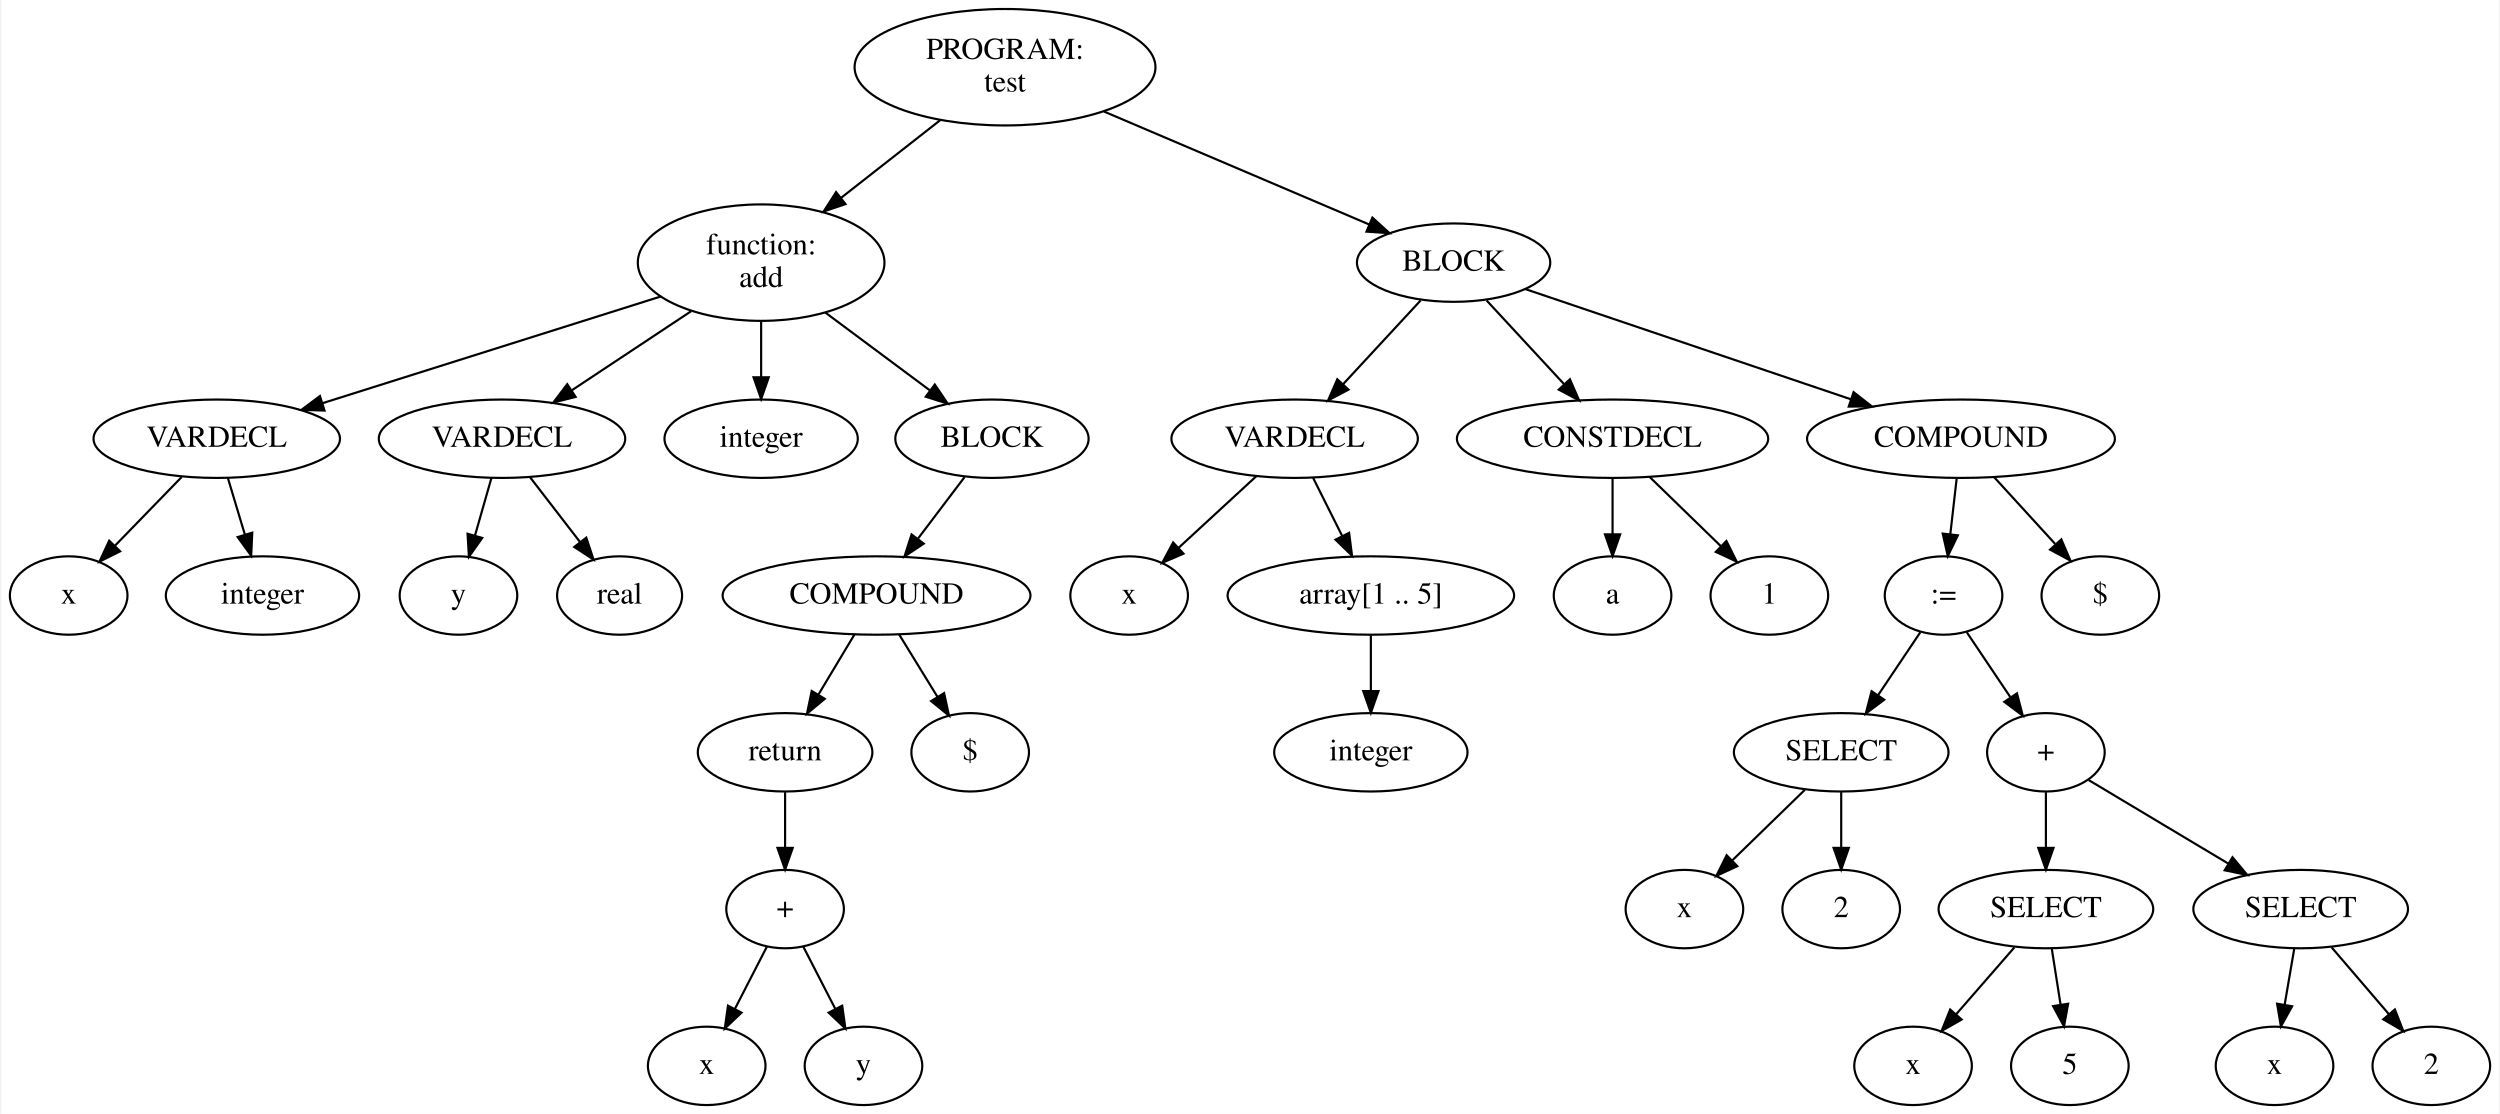
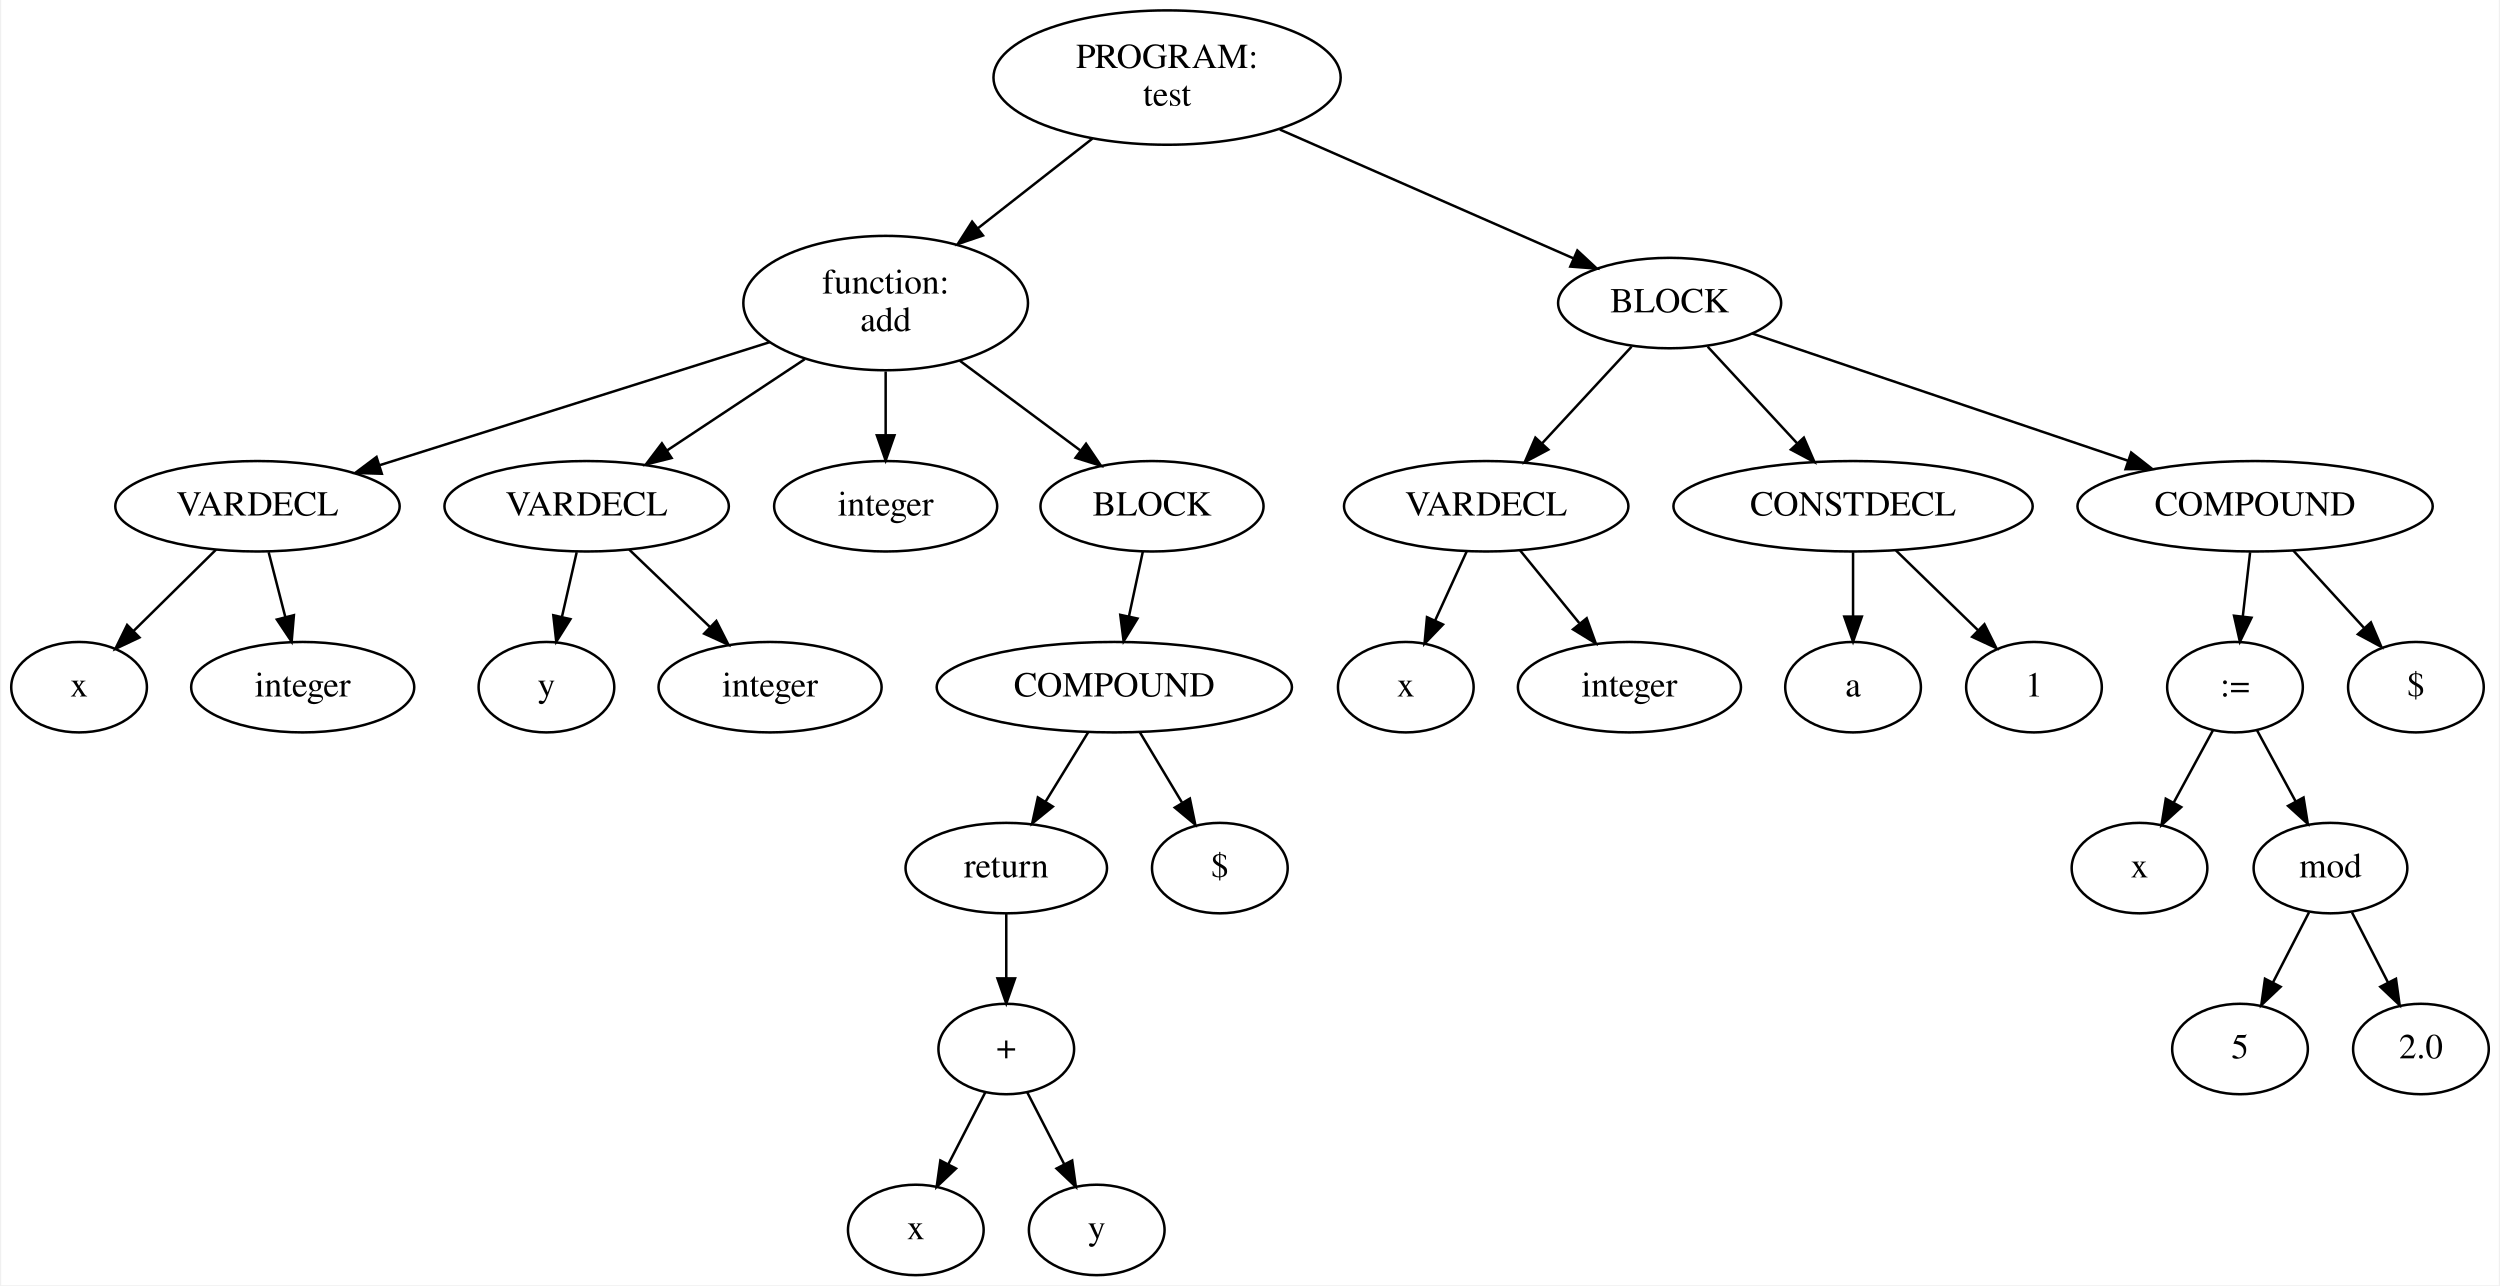
- <svg xmlns="http://www.w3.org/2000/svg" width="1147pt" height="511pt" viewBox="0.00 0.00 1147.00 511.48">
+ <svg xmlns="http://www.w3.org/2000/svg" width="994pt" height="511pt" viewBox="0.00 0.00 994.00 511.48">
  <g id="graph0" class="graph" transform="scale(1 1) rotate(0) translate(4 507.48)">
-     <polygon fill="white" stroke="transparent" points="-4,4 -4,-507.48 1143,-507.48 1143,4 -4,4" />
+     <polygon fill="white" stroke="transparent" points="-4,4 -4,-507.48 990,-507.48 990,4 -4,4" />
    <g id="node1" class="node">
-       <ellipse fill="none" stroke="black" cx="457" cy="-476.61" rx="69.09" ry="26.74" />
-       <text text-anchor="middle" x="457" y="-480.41" font-family="Times,serif" font-size="14.00">PROGRAM:</text>
-       <text text-anchor="middle" x="457" y="-465.41" font-family="Times,serif" font-size="14.00">test</text>
+       <ellipse fill="none" stroke="black" cx="460" cy="-476.61" rx="69.09" ry="26.74" />
+       <text text-anchor="middle" x="460" y="-480.41" font-family="Times,serif" font-size="14.00">PROGRAM:</text>
+       <text text-anchor="middle" x="460" y="-465.41" font-family="Times,serif" font-size="14.00">test</text>
    </g>
    <g id="node2" class="node">
-       <ellipse fill="none" stroke="black" cx="345" cy="-386.87" rx="56.64" ry="26.74" />
-       <text text-anchor="middle" x="345" y="-390.67" font-family="Times,serif" font-size="14.00">function:</text>
-       <text text-anchor="middle" x="345" y="-375.67" font-family="Times,serif" font-size="14.00">add</text>
+       <ellipse fill="none" stroke="black" cx="348" cy="-386.87" rx="56.64" ry="26.74" />
+       <text text-anchor="middle" x="348" y="-390.67" font-family="Times,serif" font-size="14.00">function:</text>
+       <text text-anchor="middle" x="348" y="-375.67" font-family="Times,serif" font-size="14.00">add</text>
    </g>
    <g id="edge1" class="edge">
-       <path fill="none" stroke="black" d="M427.28,-452.33C413.28,-441.36 396.45,-428.18 381.67,-416.6" />
-       <polygon fill="black" stroke="black" points="383.73,-413.76 373.7,-410.35 379.41,-419.27 383.73,-413.76" />
+       <path fill="none" stroke="black" d="M430.28,-452.33C416.28,-441.36 399.45,-428.18 384.67,-416.6" />
+       <polygon fill="black" stroke="black" points="386.73,-413.76 376.7,-410.35 382.41,-419.27 386.73,-413.76" />
    </g>
    <g id="node17" class="node">
-       <ellipse fill="none" stroke="black" cx="663" cy="-386.87" rx="44.39" ry="18" />
-       <text text-anchor="middle" x="663" y="-383.17" font-family="Times,serif" font-size="14.00">BLOCK</text>
+       <ellipse fill="none" stroke="black" cx="660" cy="-386.87" rx="44.39" ry="18" />
+       <text text-anchor="middle" x="660" y="-383.17" font-family="Times,serif" font-size="14.00">BLOCK</text>
    </g>
    <g id="edge16" class="edge">
-       <path fill="none" stroke="black" d="M502.46,-456.25C538.96,-440.7 589.65,-419.11 624.25,-404.38" />
-       <polygon fill="black" stroke="black" points="625.72,-407.55 633.55,-400.41 622.98,-401.11 625.72,-407.55" />
+       <path fill="none" stroke="black" d="M504.88,-455.92C540,-440.51 588.3,-419.32 621.63,-404.7" />
+       <polygon fill="black" stroke="black" points="623.28,-407.8 631.04,-400.58 620.47,-401.39 623.28,-407.8" />
    </g>
    <g id="node3" class="node">
-       <ellipse fill="none" stroke="black" cx="95" cy="-306" rx="56.59" ry="18" />
-       <text text-anchor="middle" x="95" y="-302.3" font-family="Times,serif" font-size="14.00">VARDECL</text>
+       <ellipse fill="none" stroke="black" cx="98" cy="-306" rx="56.59" ry="18" />
+       <text text-anchor="middle" x="98" y="-302.3" font-family="Times,serif" font-size="14.00">VARDECL</text>
    </g>
    <g id="edge2" class="edge">
-       <path fill="none" stroke="black" d="M298.85,-371.31C254.78,-357.41 188.61,-336.53 143.7,-322.37" />
-       <polygon fill="black" stroke="black" points="144.49,-318.94 133.9,-319.27 142.38,-325.62 144.49,-318.94" />
+       <path fill="none" stroke="black" d="M301.85,-371.31C257.78,-357.41 191.61,-336.53 146.7,-322.37" />
+       <polygon fill="black" stroke="black" points="147.49,-318.94 136.9,-319.27 145.38,-325.62 147.49,-318.94" />
    </g>
    <g id="node6" class="node">
-       <ellipse fill="none" stroke="black" cx="226" cy="-306" rx="56.59" ry="18" />
-       <text text-anchor="middle" x="226" y="-302.3" font-family="Times,serif" font-size="14.00">VARDECL</text>
+       <ellipse fill="none" stroke="black" cx="229" cy="-306" rx="56.59" ry="18" />
+       <text text-anchor="middle" x="229" y="-302.3" font-family="Times,serif" font-size="14.00">VARDECL</text>
    </g>
    <g id="edge5" class="edge">
-       <path fill="none" stroke="black" d="M312.8,-364.53C295.8,-353.26 275.01,-339.48 258.03,-328.23" />
-       <polygon fill="black" stroke="black" points="259.81,-325.21 249.55,-322.61 255.95,-331.05 259.81,-325.21" />
+       <path fill="none" stroke="black" d="M315.8,-364.53C298.8,-353.26 278.01,-339.48 261.03,-328.23" />
+       <polygon fill="black" stroke="black" points="262.81,-325.21 252.55,-322.61 258.95,-331.05 262.81,-325.21" />
    </g>
    <g id="node9" class="node">
-       <ellipse fill="none" stroke="black" cx="345" cy="-306" rx="44.39" ry="18" />
-       <text text-anchor="middle" x="345" y="-302.3" font-family="Times,serif" font-size="14.00">integer</text>
+       <ellipse fill="none" stroke="black" cx="348" cy="-306" rx="44.39" ry="18" />
+       <text text-anchor="middle" x="348" y="-302.3" font-family="Times,serif" font-size="14.00">integer</text>
    </g>
    <g id="edge8" class="edge">
-       <path fill="none" stroke="black" d="M345,-359.61C345,-351.51 345,-342.57 345,-334.39" />
-       <polygon fill="black" stroke="black" points="348.5,-334.22 345,-324.22 341.5,-334.22 348.5,-334.22" />
+       <path fill="none" stroke="black" d="M348,-359.61C348,-351.51 348,-342.57 348,-334.39" />
+       <polygon fill="black" stroke="black" points="351.5,-334.22 348,-324.22 344.5,-334.22 351.5,-334.22" />
    </g>
    <g id="node10" class="node">
-       <ellipse fill="none" stroke="black" cx="451" cy="-306" rx="44.39" ry="18" />
-       <text text-anchor="middle" x="451" y="-302.3" font-family="Times,serif" font-size="14.00">BLOCK</text>
+       <ellipse fill="none" stroke="black" cx="454" cy="-306" rx="44.39" ry="18" />
+       <text text-anchor="middle" x="454" y="-302.3" font-family="Times,serif" font-size="14.00">BLOCK</text>
    </g>
    <g id="edge9" class="edge">
-       <path fill="none" stroke="black" d="M374.53,-363.9C389.48,-352.77 407.56,-339.32 422.38,-328.29" />
-       <polygon fill="black" stroke="black" points="424.75,-330.89 430.68,-322.12 420.57,-325.28 424.75,-330.89" />
+       <path fill="none" stroke="black" d="M377.53,-363.9C392.48,-352.77 410.56,-339.32 425.38,-328.29" />
+       <polygon fill="black" stroke="black" points="427.75,-330.89 433.68,-322.12 423.57,-325.28 427.75,-330.89" />
    </g>
    <g id="node4" class="node">
      <ellipse fill="none" stroke="black" cx="27" cy="-234" rx="27" ry="18" />
      <text text-anchor="middle" x="27" y="-230.3" font-family="Times,serif" font-size="14.00">x</text>
    </g>
    <g id="edge3" class="edge">
-       <path fill="none" stroke="black" d="M78.88,-288.41C69.75,-279 58.2,-267.12 48.32,-256.94" />
-       <polygon fill="black" stroke="black" points="50.63,-254.3 41.15,-249.57 45.61,-259.18 50.63,-254.3" />
+       <path fill="none" stroke="black" d="M81.53,-288.76C71.78,-279.14 59.29,-266.84 48.74,-256.43" />
+       <polygon fill="black" stroke="black" points="51.03,-253.78 41.45,-249.25 46.12,-258.76 51.03,-253.78" />
    </g>
    <g id="node5" class="node">
      <ellipse fill="none" stroke="black" cx="116" cy="-234" rx="44.39" ry="18" />
      <text text-anchor="middle" x="116" y="-230.3" font-family="Times,serif" font-size="14.00">integer</text>
    </g>
    <g id="edge4" class="edge">
-       <path fill="none" stroke="black" d="M100.08,-288.05C102.42,-280.26 105.25,-270.82 107.88,-262.08" />
-       <polygon fill="black" stroke="black" points="111.3,-262.86 110.82,-252.28 104.59,-260.85 111.3,-262.86" />
+       <path fill="none" stroke="black" d="M102.45,-287.7C104.45,-279.9 106.87,-270.51 109.1,-261.83" />
+       <polygon fill="black" stroke="black" points="112.5,-262.66 111.6,-252.1 105.72,-260.92 112.5,-262.66" />
    </g>
    <g id="node7" class="node">
-       <ellipse fill="none" stroke="black" cx="206" cy="-234" rx="27" ry="18" />
-       <text text-anchor="middle" x="206" y="-230.3" font-family="Times,serif" font-size="14.00">y</text>
+       <ellipse fill="none" stroke="black" cx="213" cy="-234" rx="27" ry="18" />
+       <text text-anchor="middle" x="213" y="-230.3" font-family="Times,serif" font-size="14.00">y</text>
    </g>
    <g id="edge6" class="edge">
-       <path fill="none" stroke="black" d="M221.16,-288.05C218.9,-280.14 216.15,-270.54 213.63,-261.69" />
-       <polygon fill="black" stroke="black" points="216.91,-260.44 210.8,-251.79 210.18,-262.37 216.91,-260.44" />
+       <path fill="none" stroke="black" d="M225.04,-287.7C223.28,-279.98 221.16,-270.71 219.2,-262.11" />
+       <polygon fill="black" stroke="black" points="222.55,-261.07 216.91,-252.1 215.73,-262.63 222.55,-261.07" />
    </g>
    <g id="node8" class="node">
-       <ellipse fill="none" stroke="black" cx="280" cy="-234" rx="28.7" ry="18" />
-       <text text-anchor="middle" x="280" y="-230.3" font-family="Times,serif" font-size="14.00">real</text>
+       <ellipse fill="none" stroke="black" cx="302" cy="-234" rx="44.39" ry="18" />
+       <text text-anchor="middle" x="302" y="-230.3" font-family="Times,serif" font-size="14.00">integer</text>
    </g>
    <g id="edge7" class="edge">
-       <path fill="none" stroke="black" d="M238.8,-288.41C245.65,-279.53 254.2,-268.44 261.74,-258.67" />
-       <polygon fill="black" stroke="black" points="264.7,-260.57 268.03,-250.51 259.16,-256.29 264.7,-260.57" />
+       <path fill="none" stroke="black" d="M245.93,-288.76C255.49,-279.6 267.59,-268 278.1,-257.92" />
+       <polygon fill="black" stroke="black" points="280.62,-260.35 285.41,-250.91 275.77,-255.3 280.62,-260.35" />
    </g>
    <g id="node11" class="node">
-       <ellipse fill="none" stroke="black" cx="398" cy="-234" rx="70.69" ry="18" />
-       <text text-anchor="middle" x="398" y="-230.3" font-family="Times,serif" font-size="14.00">COMPOUND</text>
+       <ellipse fill="none" stroke="black" cx="439" cy="-234" rx="70.69" ry="18" />
+       <text text-anchor="middle" x="439" y="-230.3" font-family="Times,serif" font-size="14.00">COMPOUND</text>
    </g>
    <g id="edge10" class="edge">
-       <path fill="none" stroke="black" d="M438.44,-288.41C432.07,-279.99 424.19,-269.58 417.08,-260.2" />
-       <polygon fill="black" stroke="black" points="419.67,-257.82 410.84,-251.96 414.08,-262.04 419.67,-257.82" />
+       <path fill="none" stroke="black" d="M450.37,-288.05C448.7,-280.26 446.68,-270.82 444.8,-262.08" />
+       <polygon fill="black" stroke="black" points="448.22,-261.32 442.7,-252.28 441.37,-262.79 448.22,-261.32" />
    </g>
    <g id="node12" class="node">
-       <ellipse fill="none" stroke="black" cx="356" cy="-162" rx="40.09" ry="18" />
-       <text text-anchor="middle" x="356" y="-158.3" font-family="Times,serif" font-size="14.00">return</text>
+       <ellipse fill="none" stroke="black" cx="396" cy="-162" rx="40.09" ry="18" />
+       <text text-anchor="middle" x="396" y="-158.3" font-family="Times,serif" font-size="14.00">return</text>
    </g>
    <g id="edge11" class="edge">
-       <path fill="none" stroke="black" d="M387.83,-216.05C382.88,-207.8 376.82,-197.7 371.32,-188.54" />
-       <polygon fill="black" stroke="black" points="374.22,-186.56 366.07,-179.79 368.22,-190.16 374.22,-186.56" />
+       <path fill="none" stroke="black" d="M428.59,-216.05C423.52,-207.8 417.32,-197.7 411.69,-188.54" />
+       <polygon fill="black" stroke="black" points="414.53,-186.48 406.31,-179.79 408.57,-190.14 414.53,-186.48" />
    </g>
    <g id="node16" class="node">
-       <ellipse fill="none" stroke="black" cx="441" cy="-162" rx="27" ry="18" />
-       <text text-anchor="middle" x="441" y="-158.3" font-family="Times,serif" font-size="14.00">$</text>
+       <ellipse fill="none" stroke="black" cx="481" cy="-162" rx="27" ry="18" />
+       <text text-anchor="middle" x="481" y="-158.3" font-family="Times,serif" font-size="14.00">$</text>
    </g>
    <g id="edge15" class="edge">
-       <path fill="none" stroke="black" d="M408.41,-216.05C413.68,-207.47 420.18,-196.89 425.99,-187.44" />
-       <polygon fill="black" stroke="black" points="429.02,-189.18 431.28,-178.83 423.06,-185.52 429.02,-189.18" />
+       <path fill="none" stroke="black" d="M449.17,-216.05C454.19,-207.68 460.36,-197.4 465.92,-188.13" />
+       <polygon fill="black" stroke="black" points="469.07,-189.68 471.22,-179.31 463.07,-186.08 469.07,-189.68" />
    </g>
    <g id="node13" class="node">
-       <ellipse fill="none" stroke="black" cx="356" cy="-90" rx="27" ry="18" />
-       <text text-anchor="middle" x="356" y="-86.3" font-family="Times,serif" font-size="14.00">+</text>
+       <ellipse fill="none" stroke="black" cx="396" cy="-90" rx="27" ry="18" />
+       <text text-anchor="middle" x="396" y="-86.3" font-family="Times,serif" font-size="14.00">+</text>
    </g>
    <g id="edge12" class="edge">
-       <path fill="none" stroke="black" d="M356,-143.7C356,-135.98 356,-126.71 356,-118.11" />
-       <polygon fill="black" stroke="black" points="359.5,-118.1 356,-108.1 352.5,-118.1 359.5,-118.1" />
+       <path fill="none" stroke="black" d="M396,-143.7C396,-135.98 396,-126.71 396,-118.11" />
+       <polygon fill="black" stroke="black" points="399.5,-118.1 396,-108.1 392.5,-118.1 399.5,-118.1" />
    </g>
    <g id="node14" class="node">
-       <ellipse fill="none" stroke="black" cx="320" cy="-18" rx="27" ry="18" />
-       <text text-anchor="middle" x="320" y="-14.3" font-family="Times,serif" font-size="14.00">x</text>
+       <ellipse fill="none" stroke="black" cx="360" cy="-18" rx="27" ry="18" />
+       <text text-anchor="middle" x="360" y="-14.3" font-family="Times,serif" font-size="14.00">x</text>
    </g>
    <g id="edge13" class="edge">
-       <path fill="none" stroke="black" d="M347.65,-72.76C343.29,-64.28 337.85,-53.71 332.96,-44.2" />
-       <polygon fill="black" stroke="black" points="335.99,-42.44 328.3,-35.15 329.77,-45.64 335.99,-42.44" />
+       <path fill="none" stroke="black" d="M387.65,-72.76C383.29,-64.28 377.85,-53.71 372.96,-44.2" />
+       <polygon fill="black" stroke="black" points="375.99,-42.44 368.3,-35.15 369.77,-45.64 375.99,-42.44" />
    </g>
    <g id="node15" class="node">
-       <ellipse fill="none" stroke="black" cx="392" cy="-18" rx="27" ry="18" />
-       <text text-anchor="middle" x="392" y="-14.3" font-family="Times,serif" font-size="14.00">y</text>
+       <ellipse fill="none" stroke="black" cx="432" cy="-18" rx="27" ry="18" />
+       <text text-anchor="middle" x="432" y="-14.3" font-family="Times,serif" font-size="14.00">y</text>
    </g>
    <g id="edge14" class="edge">
-       <path fill="none" stroke="black" d="M364.35,-72.76C368.71,-64.28 374.15,-53.71 379.04,-44.2" />
-       <polygon fill="black" stroke="black" points="382.23,-45.64 383.7,-35.15 376.01,-42.44 382.23,-45.64" />
+       <path fill="none" stroke="black" d="M404.35,-72.76C408.71,-64.28 414.15,-53.71 419.04,-44.2" />
+       <polygon fill="black" stroke="black" points="422.23,-45.64 423.7,-35.15 416.01,-42.44 422.23,-45.64" />
    </g>
    <g id="node18" class="node">
-       <ellipse fill="none" stroke="black" cx="590" cy="-306" rx="56.59" ry="18" />
-       <text text-anchor="middle" x="590" y="-302.3" font-family="Times,serif" font-size="14.00">VARDECL</text>
+       <ellipse fill="none" stroke="black" cx="587" cy="-306" rx="56.59" ry="18" />
+       <text text-anchor="middle" x="587" y="-302.3" font-family="Times,serif" font-size="14.00">VARDECL</text>
    </g>
    <g id="edge17" class="edge">
-       <path fill="none" stroke="black" d="M647.87,-369.53C637.57,-358.39 623.75,-343.47 612.2,-330.99" />
-       <polygon fill="black" stroke="black" points="614.72,-328.55 605.36,-323.59 609.58,-333.31 614.72,-328.55" />
+       <path fill="none" stroke="black" d="M644.87,-369.53C634.57,-358.39 620.75,-343.47 609.2,-330.99" />
+       <polygon fill="black" stroke="black" points="611.72,-328.55 602.36,-323.59 606.58,-333.31 611.72,-328.55" />
+     </g>
+     <g id="node21" class="node">
+       <ellipse fill="none" stroke="black" cx="733" cy="-306" rx="71.49" ry="18" />
+       <text text-anchor="middle" x="733" y="-302.3" font-family="Times,serif" font-size="14.00">CONSTDECL</text>
+     </g>
+     <g id="edge20" class="edge">
+       <path fill="none" stroke="black" d="M675.13,-369.53C685.43,-358.39 699.25,-343.47 710.8,-330.99" />
+       <polygon fill="black" stroke="black" points="713.42,-333.31 717.64,-323.59 708.28,-328.55 713.42,-333.31" />
+     </g>
+     <g id="node24" class="node">
+       <ellipse fill="none" stroke="black" cx="893" cy="-306" rx="70.69" ry="18" />
+       <text text-anchor="middle" x="893" y="-302.3" font-family="Times,serif" font-size="14.00">COMPOUND</text>
+     </g>
+     <g id="edge23" class="edge">
+       <path fill="none" stroke="black" d="M692.89,-374.74C731.81,-361.56 797.03,-339.48 842.4,-324.13" />
+       <polygon fill="black" stroke="black" points="843.69,-327.39 852.04,-320.86 841.45,-320.76 843.69,-327.39" />
+     </g>
+     <g id="node19" class="node">
+       <ellipse fill="none" stroke="black" cx="555" cy="-234" rx="27" ry="18" />
+       <text text-anchor="middle" x="555" y="-230.3" font-family="Times,serif" font-size="14.00">x</text>
+     </g>
+     <g id="edge18" class="edge">
+       <path fill="none" stroke="black" d="M579.25,-288.05C575.46,-279.77 570.83,-269.62 566.62,-260.42" />
+       <polygon fill="black" stroke="black" points="569.8,-258.95 562.45,-251.31 563.43,-261.86 569.8,-258.95" />
+     </g>
+     <g id="node20" class="node">
+       <ellipse fill="none" stroke="black" cx="644" cy="-234" rx="44.39" ry="18" />
+       <text text-anchor="middle" x="644" y="-230.3" font-family="Times,serif" font-size="14.00">integer</text>
+     </g>
+     <g id="edge19" class="edge">
+       <path fill="none" stroke="black" d="M600.51,-288.41C607.54,-279.78 616.26,-269.06 624.05,-259.5" />
+       <polygon fill="black" stroke="black" points="626.99,-261.43 630.59,-251.47 621.56,-257.01 626.99,-261.43" />
    </g>
    <g id="node22" class="node">
-       <ellipse fill="none" stroke="black" cx="736" cy="-306" rx="71.49" ry="18" />
-       <text text-anchor="middle" x="736" y="-302.3" font-family="Times,serif" font-size="14.00">CONSTDECL</text>
+       <ellipse fill="none" stroke="black" cx="733" cy="-234" rx="27" ry="18" />
+       <text text-anchor="middle" x="733" y="-230.3" font-family="Times,serif" font-size="14.00">a</text>
    </g>
    <g id="edge21" class="edge">
-       <path fill="none" stroke="black" d="M678.13,-369.53C688.43,-358.39 702.25,-343.47 713.8,-330.99" />
-       <polygon fill="black" stroke="black" points="716.42,-333.31 720.64,-323.59 711.28,-328.55 716.42,-333.31" />
+       <path fill="none" stroke="black" d="M733,-287.7C733,-279.98 733,-270.71 733,-262.11" />
+       <polygon fill="black" stroke="black" points="736.5,-262.1 733,-252.1 729.5,-262.1 736.5,-262.1" />
+     </g>
+     <g id="node23" class="node">
+       <ellipse fill="none" stroke="black" cx="805" cy="-234" rx="27" ry="18" />
+       <text text-anchor="middle" x="805" y="-230.3" font-family="Times,serif" font-size="14.00">1</text>
+     </g>
+     <g id="edge22" class="edge">
+       <path fill="none" stroke="black" d="M750.06,-288.41C759.83,-278.91 772.21,-266.88 782.74,-256.65" />
+       <polygon fill="black" stroke="black" points="785.28,-259.05 790.01,-249.57 780.4,-254.03 785.28,-259.05" />
    </g>
    <g id="node25" class="node">
-       <ellipse fill="none" stroke="black" cx="896" cy="-306" rx="70.69" ry="18" />
-       <text text-anchor="middle" x="896" y="-302.3" font-family="Times,serif" font-size="14.00">COMPOUND</text>
+       <ellipse fill="none" stroke="black" cx="885" cy="-234" rx="27" ry="18" />
+       <text text-anchor="middle" x="885" y="-230.3" font-family="Times,serif" font-size="14.00">:=</text>
    </g>
    <g id="edge24" class="edge">
-       <path fill="none" stroke="black" d="M695.89,-374.74C734.81,-361.56 800.03,-339.48 845.4,-324.13" />
-       <polygon fill="black" stroke="black" points="846.69,-327.39 855.04,-320.86 844.45,-320.76 846.69,-327.39" />
-     </g>
-     <g id="node19" class="node">
-       <ellipse fill="none" stroke="black" cx="514" cy="-234" rx="27" ry="18" />
-       <text text-anchor="middle" x="514" y="-230.3" font-family="Times,serif" font-size="14.00">x</text>
-     </g>
-     <g id="edge18" class="edge">
-       <path fill="none" stroke="black" d="M572.37,-288.76C561.76,-278.99 548.13,-266.43 536.71,-255.91" />
-       <polygon fill="black" stroke="black" points="538.95,-253.22 529.22,-249.02 534.2,-258.37 538.95,-253.22" />
-     </g>
-     <g id="node20" class="node">
-       <ellipse fill="none" stroke="black" cx="625" cy="-234" rx="65.79" ry="18" />
-       <text text-anchor="middle" x="625" y="-230.3" font-family="Times,serif" font-size="14.00">array[1 .. 5]</text>
-     </g>
-     <g id="edge19" class="edge">
-       <path fill="none" stroke="black" d="M598.47,-288.05C602.5,-280.01 607.4,-270.2 611.89,-261.23" />
-       <polygon fill="black" stroke="black" points="615.02,-262.78 616.36,-252.28 608.76,-259.65 615.02,-262.78" />
-     </g>
-     <g id="node21" class="node">
-       <ellipse fill="none" stroke="black" cx="625" cy="-162" rx="44.39" ry="18" />
-       <text text-anchor="middle" x="625" y="-158.3" font-family="Times,serif" font-size="14.00">integer</text>
-     </g>
-     <g id="edge20" class="edge">
-       <path fill="none" stroke="black" d="M625,-215.7C625,-207.98 625,-198.71 625,-190.11" />
-       <polygon fill="black" stroke="black" points="628.5,-190.1 625,-180.1 621.5,-190.1 628.5,-190.1" />
-     </g>
-     <g id="node23" class="node">
-       <ellipse fill="none" stroke="black" cx="736" cy="-234" rx="27" ry="18" />
-       <text text-anchor="middle" x="736" y="-230.3" font-family="Times,serif" font-size="14.00">a</text>
-     </g>
-     <g id="edge22" class="edge">
-       <path fill="none" stroke="black" d="M736,-287.7C736,-279.98 736,-270.71 736,-262.11" />
-       <polygon fill="black" stroke="black" points="739.5,-262.1 736,-252.1 732.5,-262.1 739.5,-262.1" />
-     </g>
-     <g id="node24" class="node">
-       <ellipse fill="none" stroke="black" cx="808" cy="-234" rx="27" ry="18" />
-       <text text-anchor="middle" x="808" y="-230.3" font-family="Times,serif" font-size="14.00">1</text>
-     </g>
-     <g id="edge23" class="edge">
-       <path fill="none" stroke="black" d="M753.06,-288.41C762.83,-278.91 775.21,-266.88 785.74,-256.65" />
-       <polygon fill="black" stroke="black" points="788.28,-259.05 793.01,-249.57 783.4,-254.03 788.28,-259.05" />
+       <path fill="none" stroke="black" d="M891.02,-287.7C890.14,-279.98 889.08,-270.71 888.1,-262.11" />
+       <polygon fill="black" stroke="black" points="891.57,-261.64 886.95,-252.1 884.61,-262.44 891.57,-261.64" />
+     </g>
+     <g id="node30" class="node">
+       <ellipse fill="none" stroke="black" cx="957" cy="-234" rx="27" ry="18" />
+       <text text-anchor="middle" x="957" y="-230.3" font-family="Times,serif" font-size="14.00">$</text>
+     </g>
+     <g id="edge29" class="edge">
+       <path fill="none" stroke="black" d="M908.17,-288.41C916.57,-279.22 927.13,-267.67 936.28,-257.66" />
+       <polygon fill="black" stroke="black" points="939.09,-259.78 943.25,-250.04 933.92,-255.06 939.09,-259.78" />
    </g>
    <g id="node26" class="node">
-       <ellipse fill="none" stroke="black" cx="888" cy="-234" rx="27" ry="18" />
-       <text text-anchor="middle" x="888" y="-230.3" font-family="Times,serif" font-size="14.00">:=</text>
+       <ellipse fill="none" stroke="black" cx="847" cy="-162" rx="27" ry="18" />
+       <text text-anchor="middle" x="847" y="-158.3" font-family="Times,serif" font-size="14.00">x</text>
    </g>
    <g id="edge25" class="edge">
-       <path fill="none" stroke="black" d="M894.02,-287.7C893.14,-279.98 892.08,-270.71 891.1,-262.11" />
-       <polygon fill="black" stroke="black" points="894.57,-261.64 889.95,-252.1 887.61,-262.44 894.57,-261.64" />
-     </g>
-     <g id="node37" class="node">
-       <ellipse fill="none" stroke="black" cx="960" cy="-234" rx="27" ry="18" />
-       <text text-anchor="middle" x="960" y="-230.3" font-family="Times,serif" font-size="14.00">$</text>
-     </g>
-     <g id="edge36" class="edge">
-       <path fill="none" stroke="black" d="M911.17,-288.41C919.57,-279.22 930.13,-267.67 939.28,-257.66" />
-       <polygon fill="black" stroke="black" points="942.09,-259.78 946.25,-250.04 936.92,-255.06 942.09,-259.78" />
+       <path fill="none" stroke="black" d="M876.19,-216.76C871.58,-208.28 865.84,-197.71 860.68,-188.2" />
+       <polygon fill="black" stroke="black" points="863.61,-186.27 855.77,-179.15 857.46,-189.61 863.61,-186.27" />
    </g>
    <g id="node27" class="node">
-       <ellipse fill="none" stroke="black" cx="841" cy="-162" rx="49.29" ry="18" />
-       <text text-anchor="middle" x="841" y="-158.3" font-family="Times,serif" font-size="14.00">SELECT</text>
+       <ellipse fill="none" stroke="black" cx="923" cy="-162" rx="30.59" ry="18" />
+       <text text-anchor="middle" x="923" y="-158.3" font-family="Times,serif" font-size="14.00">mod</text>
    </g>
    <g id="edge26" class="edge">
-       <path fill="none" stroke="black" d="M877.33,-217.12C871.61,-208.59 864.42,-197.89 857.95,-188.25" />
-       <polygon fill="black" stroke="black" points="860.76,-186.15 852.28,-179.8 854.95,-190.05 860.76,-186.15" />
-     </g>
-     <g id="node30" class="node">
-       <ellipse fill="none" stroke="black" cx="935" cy="-162" rx="27" ry="18" />
-       <text text-anchor="middle" x="935" y="-158.3" font-family="Times,serif" font-size="14.00">+</text>
-     </g>
-     <g id="edge29" class="edge">
-       <path fill="none" stroke="black" d="M898.67,-217.12C904.55,-208.34 911.99,-197.26 918.61,-187.42" />
-       <polygon fill="black" stroke="black" points="921.71,-189.07 924.38,-178.82 915.9,-185.17 921.71,-189.07" />
+       <path fill="none" stroke="black" d="M893.81,-216.76C898.35,-208.4 903.99,-198.02 909.1,-188.61" />
+       <polygon fill="black" stroke="black" points="912.28,-190.09 913.97,-179.63 906.12,-186.75 912.28,-190.09" />
    </g>
    <g id="node28" class="node">
-       <ellipse fill="none" stroke="black" cx="769" cy="-90" rx="27" ry="18" />
-       <text text-anchor="middle" x="769" y="-86.3" font-family="Times,serif" font-size="14.00">x</text>
+       <ellipse fill="none" stroke="black" cx="887" cy="-90" rx="27" ry="18" />
+       <text text-anchor="middle" x="887" y="-86.3" font-family="Times,serif" font-size="14.00">5</text>
    </g>
    <g id="edge27" class="edge">
-       <path fill="none" stroke="black" d="M824.3,-144.76C814.41,-135.14 801.75,-122.84 791.04,-112.43" />
-       <polygon fill="black" stroke="black" points="793.27,-109.71 783.66,-105.25 788.39,-114.73 793.27,-109.71" />
+       <path fill="none" stroke="black" d="M914.47,-144.41C910.16,-136.04 904.85,-125.71 900.05,-116.37" />
+       <polygon fill="black" stroke="black" points="903.16,-114.76 895.47,-107.47 896.93,-117.96 903.16,-114.76" />
    </g>
    <g id="node29" class="node">
-       <ellipse fill="none" stroke="black" cx="841" cy="-90" rx="27" ry="18" />
-       <text text-anchor="middle" x="841" y="-86.3" font-family="Times,serif" font-size="14.00">2</text>
+       <ellipse fill="none" stroke="black" cx="959" cy="-90" rx="27" ry="18" />
+       <text text-anchor="middle" x="959" y="-86.3" font-family="Times,serif" font-size="14.00">2.0</text>
    </g>
    <g id="edge28" class="edge">
-       <path fill="none" stroke="black" d="M841,-143.7C841,-135.98 841,-126.71 841,-118.11" />
-       <polygon fill="black" stroke="black" points="844.5,-118.1 841,-108.1 837.5,-118.1 844.5,-118.1" />
-     </g>
-     <g id="node31" class="node">
-       <ellipse fill="none" stroke="black" cx="935" cy="-90" rx="49.29" ry="18" />
-       <text text-anchor="middle" x="935" y="-86.3" font-family="Times,serif" font-size="14.00">SELECT</text>
-     </g>
-     <g id="edge30" class="edge">
-       <path fill="none" stroke="black" d="M935,-143.7C935,-135.98 935,-126.71 935,-118.11" />
-       <polygon fill="black" stroke="black" points="938.5,-118.1 935,-108.1 931.5,-118.1 938.5,-118.1" />
-     </g>
-     <g id="node34" class="node">
-       <ellipse fill="none" stroke="black" cx="1052" cy="-90" rx="49.29" ry="18" />
-       <text text-anchor="middle" x="1052" y="-86.3" font-family="Times,serif" font-size="14.00">SELECT</text>
-     </g>
-     <g id="edge33" class="edge">
-       <path fill="none" stroke="black" d="M954.58,-149.28C972.04,-138.84 997.95,-123.34 1018.66,-110.95" />
-       <polygon fill="black" stroke="black" points="1020.69,-113.81 1027.47,-105.68 1017.09,-107.81 1020.69,-113.81" />
-     </g>
-     <g id="node32" class="node">
-       <ellipse fill="none" stroke="black" cx="874" cy="-18" rx="27" ry="18" />
-       <text text-anchor="middle" x="874" y="-14.3" font-family="Times,serif" font-size="14.00">x</text>
-     </g>
-     <g id="edge31" class="edge">
-       <path fill="none" stroke="black" d="M920.54,-72.41C912.54,-63.22 902.47,-51.67 893.75,-41.66" />
-       <polygon fill="black" stroke="black" points="896.31,-39.28 887.1,-34.04 891.04,-43.88 896.31,-39.28" />
-     </g>
-     <g id="node33" class="node">
-       <ellipse fill="none" stroke="black" cx="946" cy="-18" rx="27" ry="18" />
-       <text text-anchor="middle" x="946" y="-14.3" font-family="Times,serif" font-size="14.00">5</text>
-     </g>
-     <g id="edge32" class="edge">
-       <path fill="none" stroke="black" d="M937.72,-71.7C938.93,-63.98 940.39,-54.71 941.74,-46.11" />
-       <polygon fill="black" stroke="black" points="945.22,-46.53 943.31,-36.1 938.3,-45.44 945.22,-46.53" />
-     </g>
-     <g id="node35" class="node">
-       <ellipse fill="none" stroke="black" cx="1040" cy="-18" rx="27" ry="18" />
-       <text text-anchor="middle" x="1040" y="-14.3" font-family="Times,serif" font-size="14.00">x</text>
-     </g>
-     <g id="edge34" class="edge">
-       <path fill="none" stroke="black" d="M1049.03,-71.7C1047.71,-63.98 1046.12,-54.71 1044.65,-46.11" />
-       <polygon fill="black" stroke="black" points="1048.07,-45.37 1042.93,-36.1 1041.17,-46.55 1048.07,-45.37" />
-     </g>
-     <g id="node36" class="node">
-       <ellipse fill="none" stroke="black" cx="1112" cy="-18" rx="27" ry="18" />
-       <text text-anchor="middle" x="1112" y="-14.3" font-family="Times,serif" font-size="14.00">2</text>
-     </g>
-     <g id="edge35" class="edge">
-       <path fill="none" stroke="black" d="M1066.22,-72.41C1074.09,-63.22 1084,-51.67 1092.58,-41.66" />
-       <polygon fill="black" stroke="black" points="1095.26,-43.91 1099.11,-34.04 1089.94,-39.35 1095.26,-43.91" />
+       <path fill="none" stroke="black" d="M931.53,-144.41C935.84,-136.04 941.15,-125.71 945.95,-116.37" />
+       <polygon fill="black" stroke="black" points="949.07,-117.96 950.53,-107.47 942.84,-114.76 949.07,-117.96" />
    </g>
  </g>
</svg>
